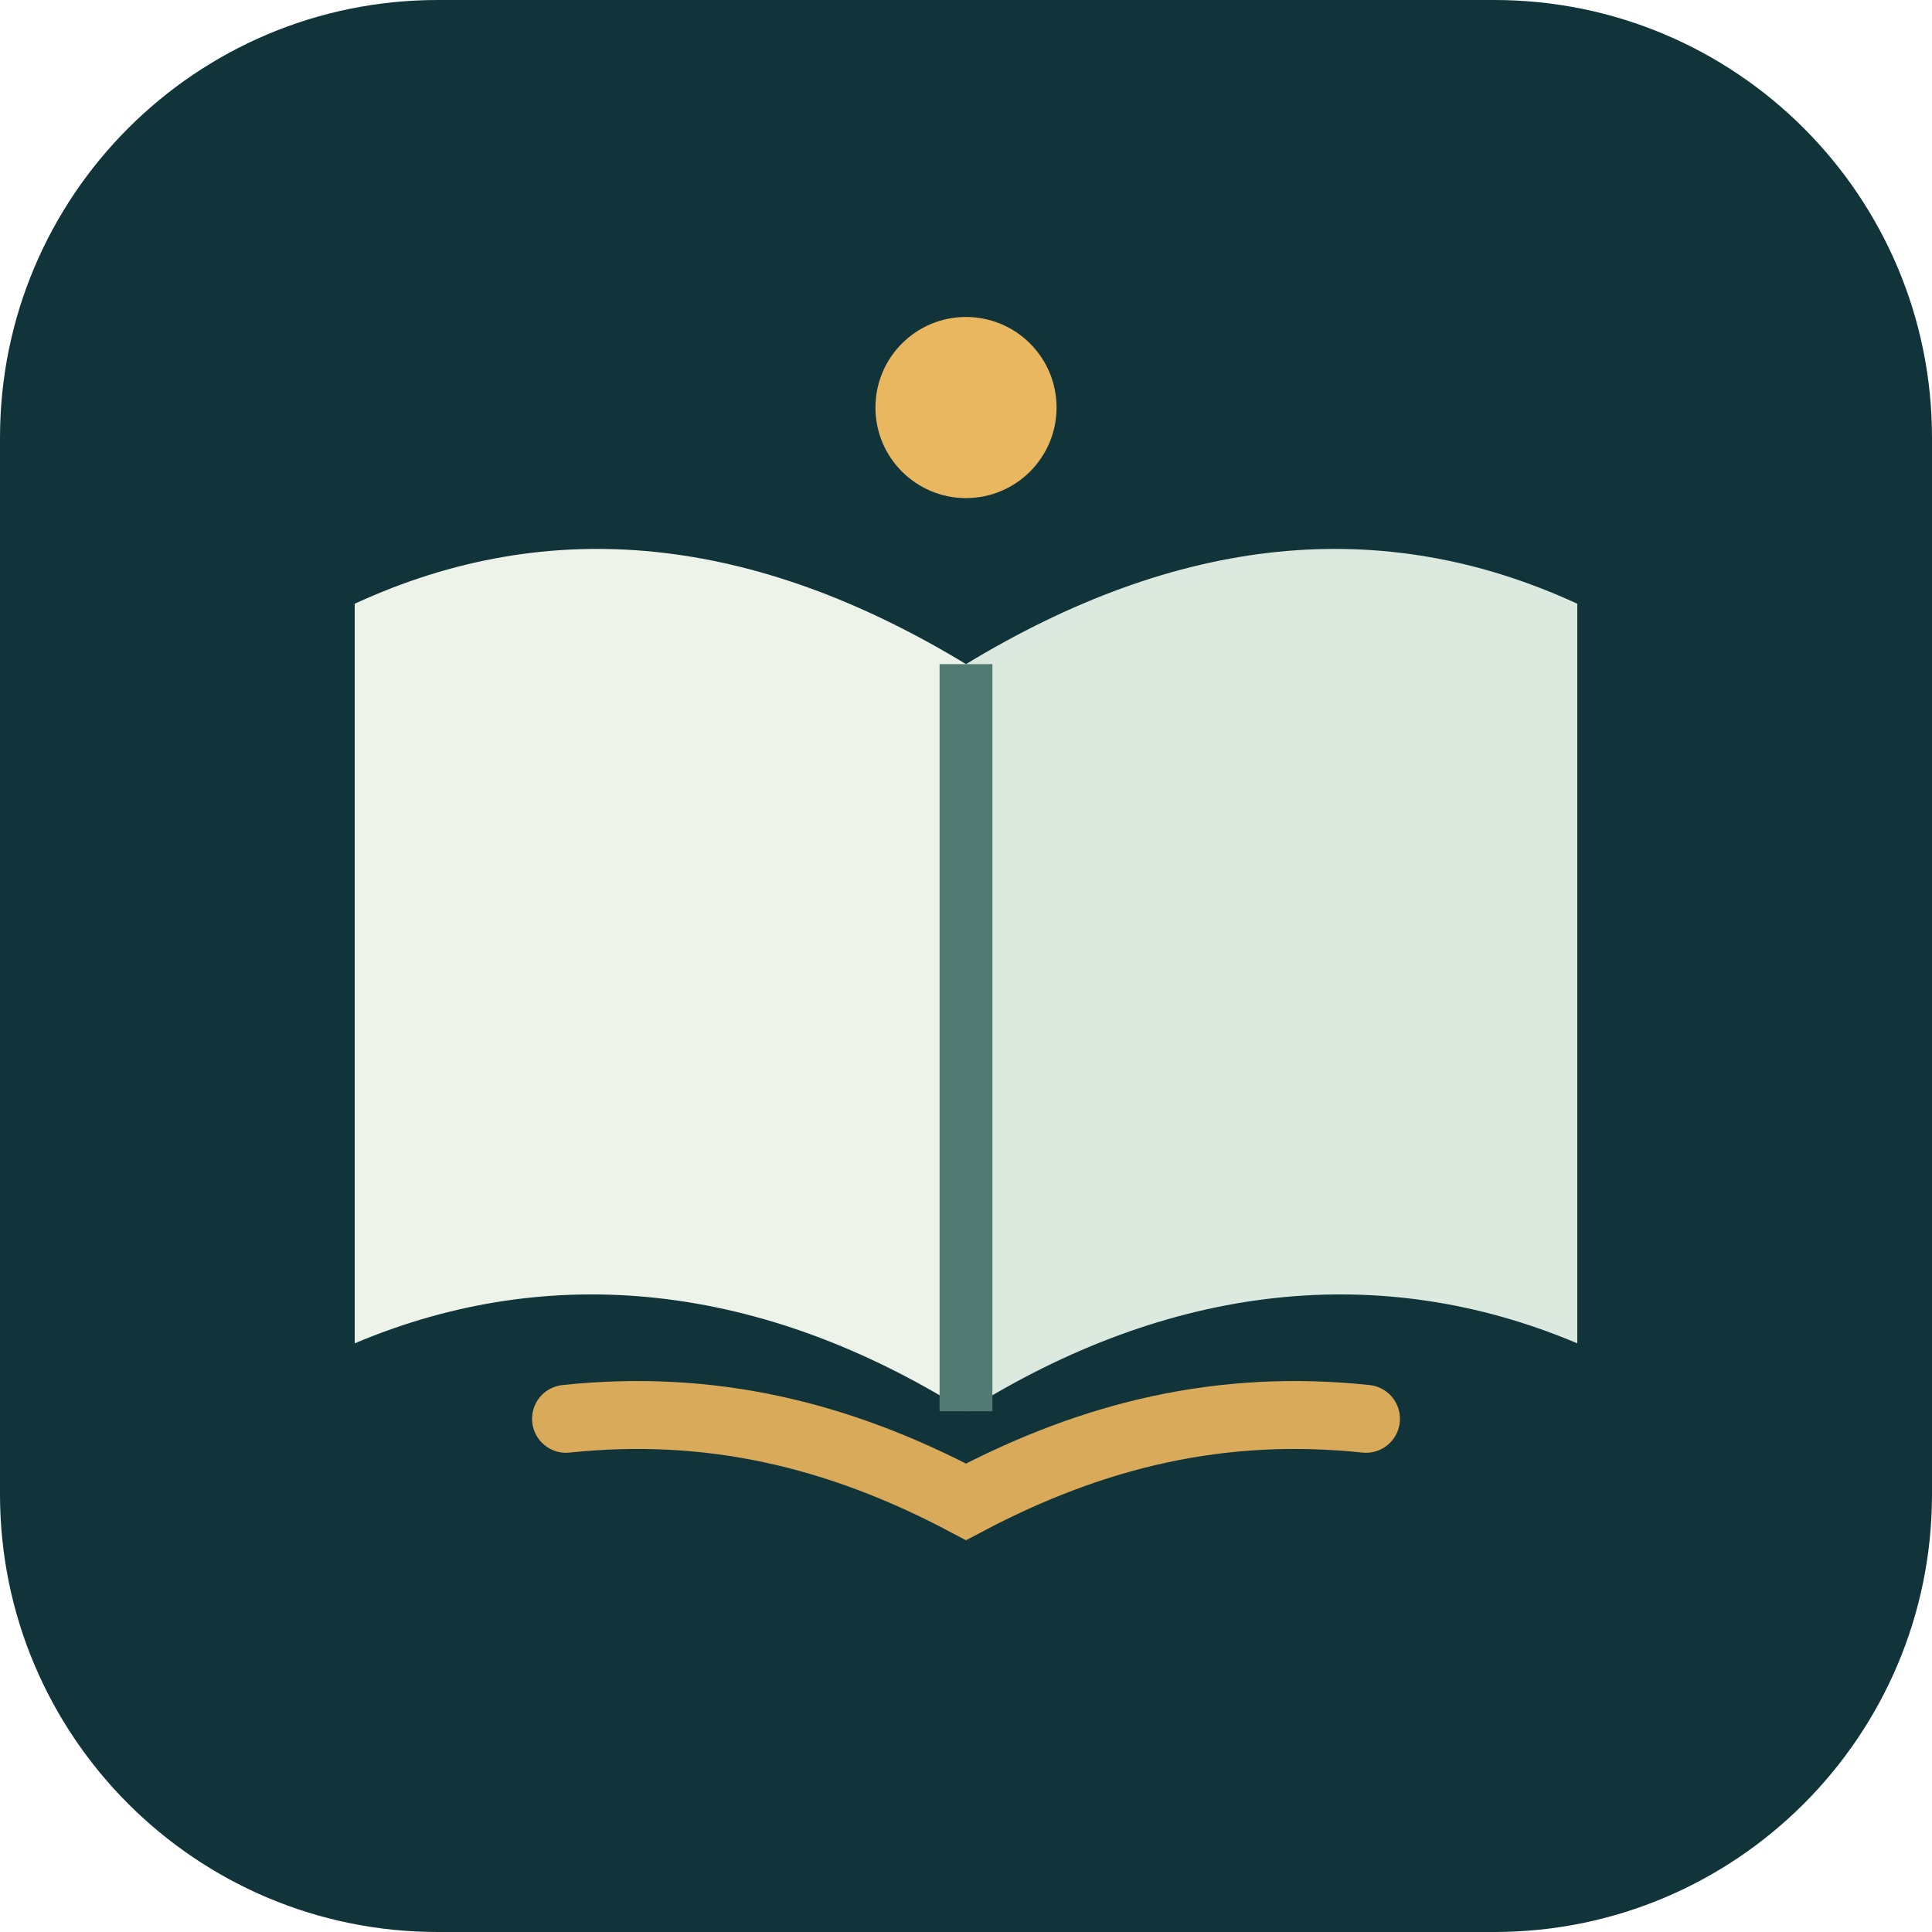
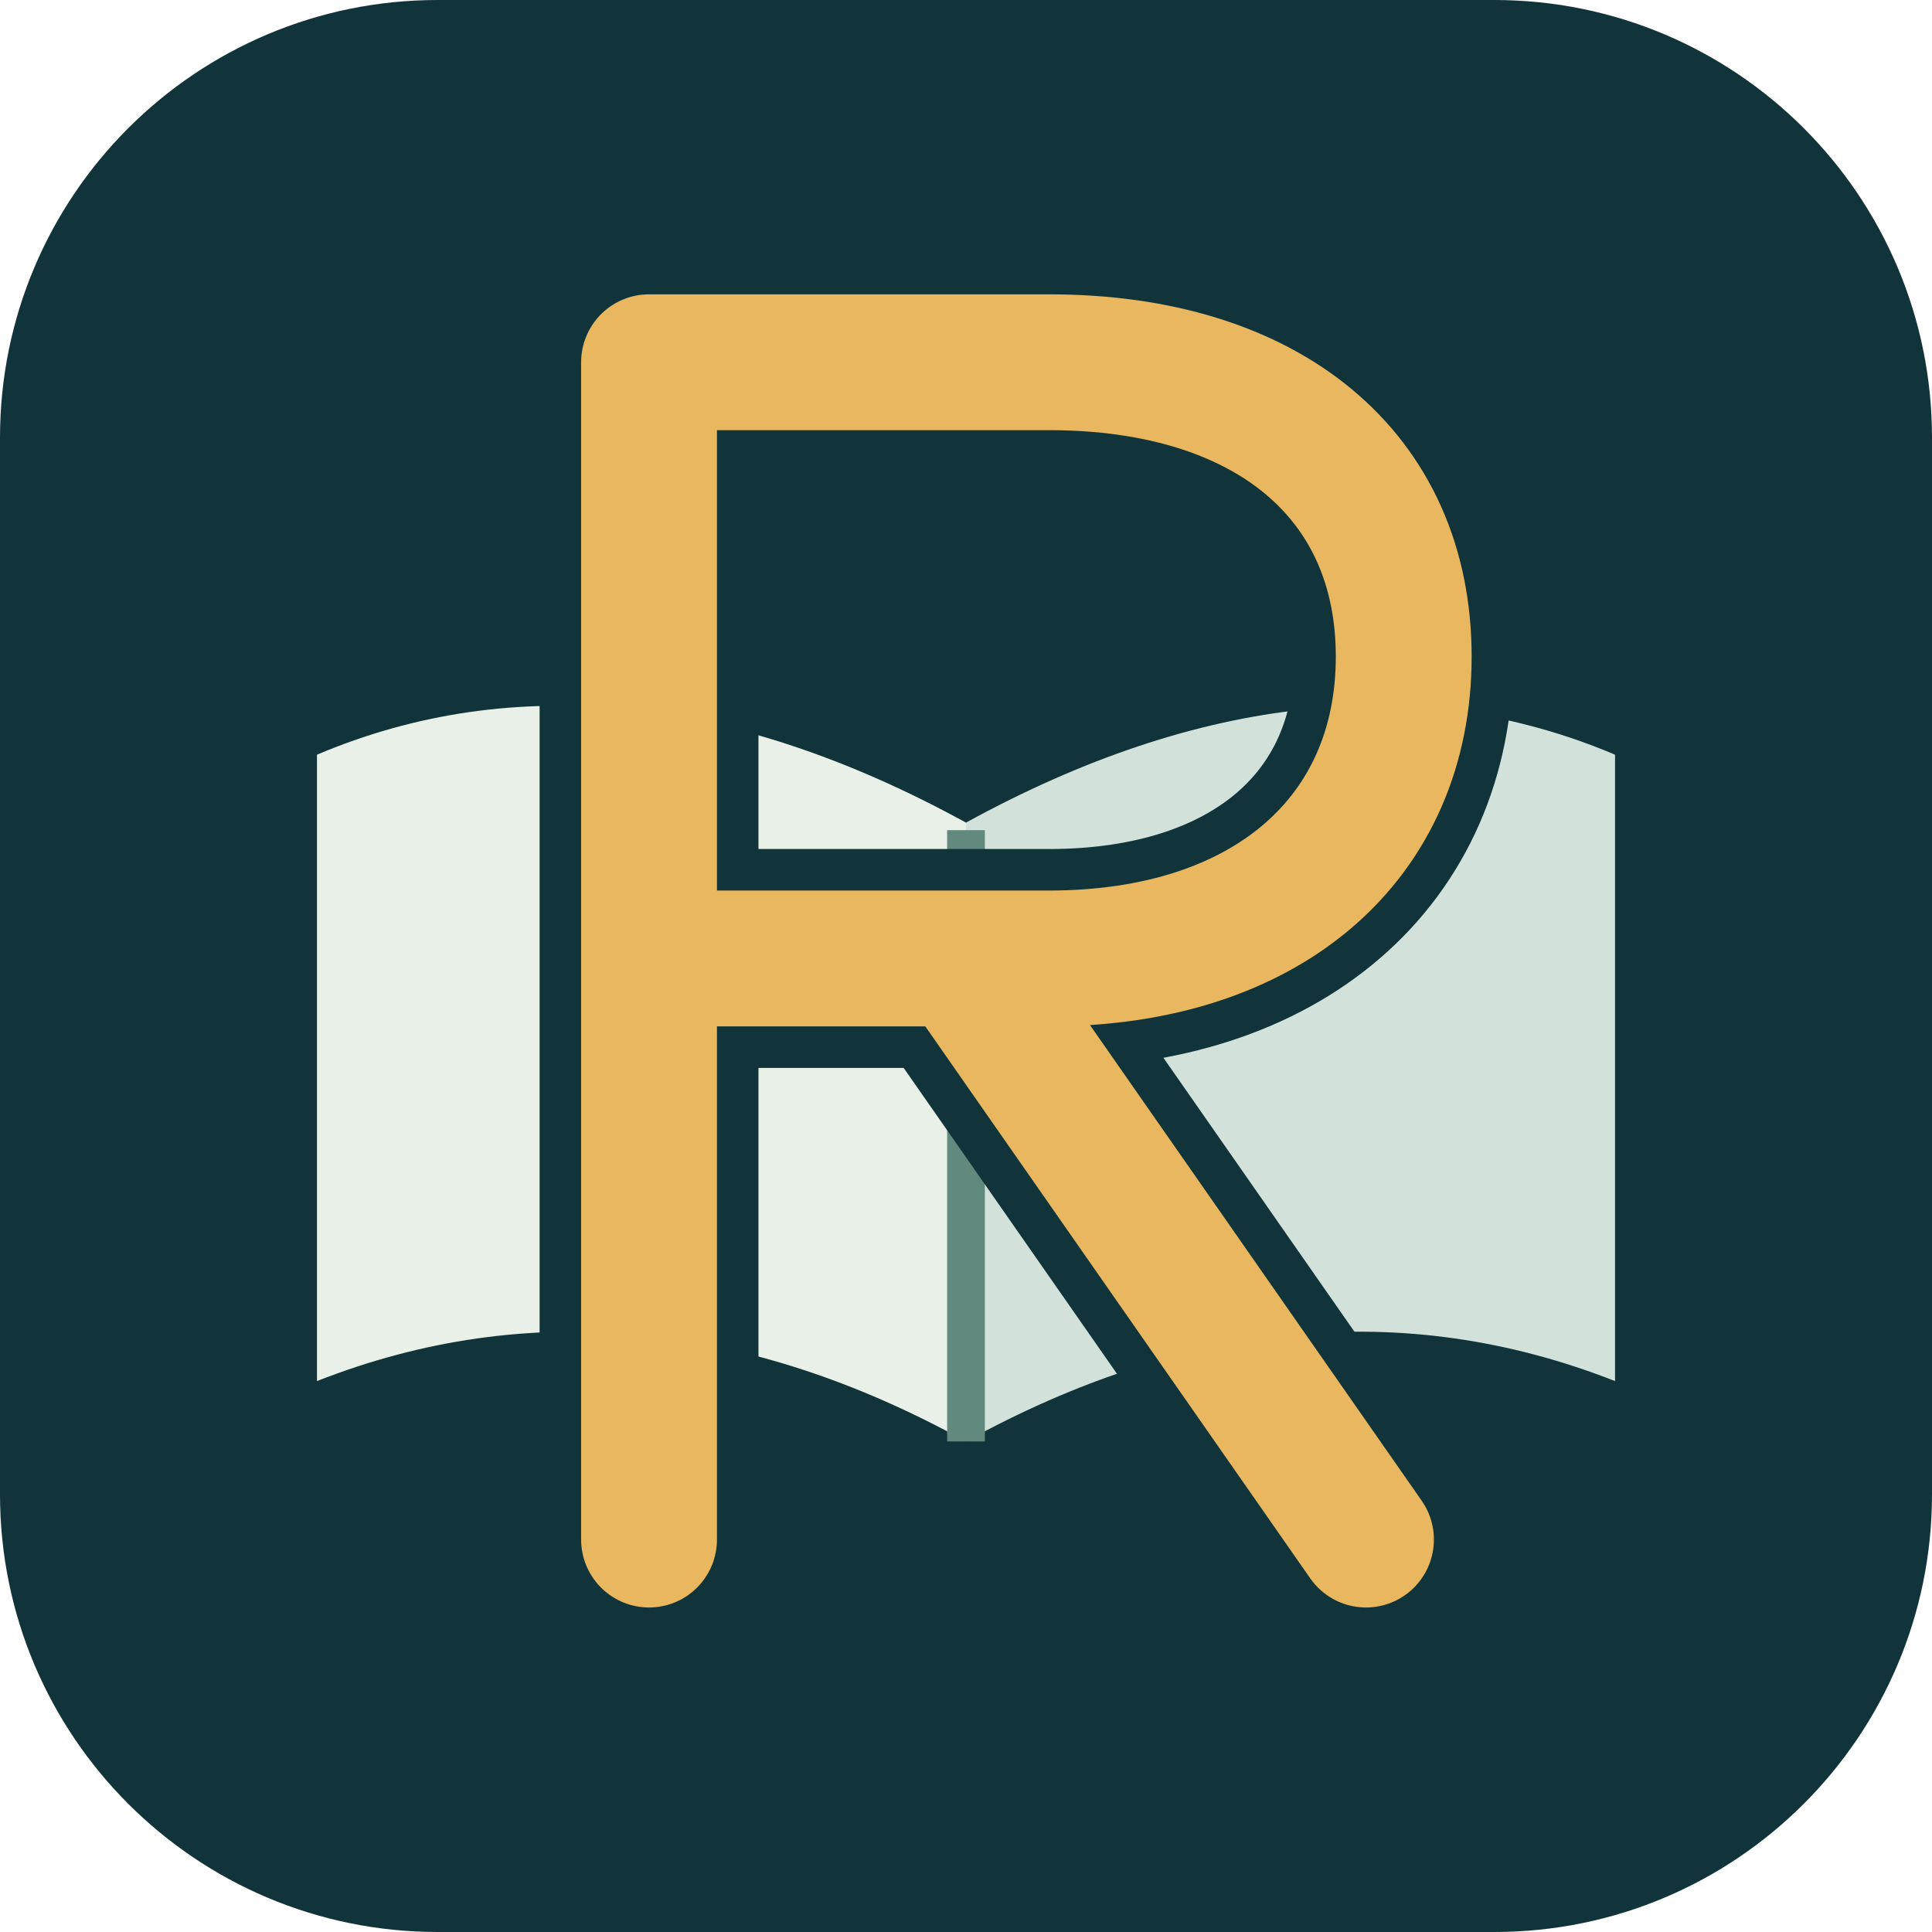
<svg xmlns="http://www.w3.org/2000/svg" viewBox="0 0 256 256" role="img" aria-labelledby="title">
  <rect width="256" height="256" rx="58" fill="#10343a" />
-   <path d="M47 80c26-12 53-9 81 8v99c-27-17-55-20-81-9V80Z" fill="#edf3e9" />
-   <path d="M209 80c-26-12-53-9-81 8v99c27-17 55-20 81-9V80Z" fill="#dce9df" />
-   <path d="M128 88v99" stroke="#517b72" stroke-width="7" />
-   <path d="M75 188c19-2 36 2 53 11 17-9 34-13 53-11" fill="none" stroke="#d8aa5a" stroke-width="9" stroke-linecap="round" />
-   <circle cx="128" cy="54" r="12" fill="#e8b75f" />
+   <path d="M42 100c26-11 55-8 86 9v82c-29-16-58-19-86-8V100Z" fill="#e8f0e8" />
+   <path d="M214 100c-26-11-55-8-86 9v82c29-16 58-19 86-8V100Z" fill="#d2e2da" />
+   <path d="M128 110v81" stroke="#62897e" stroke-width="5" />
+   <path d="M86 48v156M86 48h53c29 0 47 15 47 39s-18 40-47 40H86m42 1 53 76" fill="none" stroke="#10343a" stroke-width="29" stroke-linecap="round" stroke-linejoin="round" />
+   <path d="M86 48v156M86 48h53c29 0 47 15 47 39s-18 40-47 40H86m42 1 53 76" fill="none" stroke="#e8b75f" stroke-width="18" stroke-linecap="round" stroke-linejoin="round" />
</svg>
